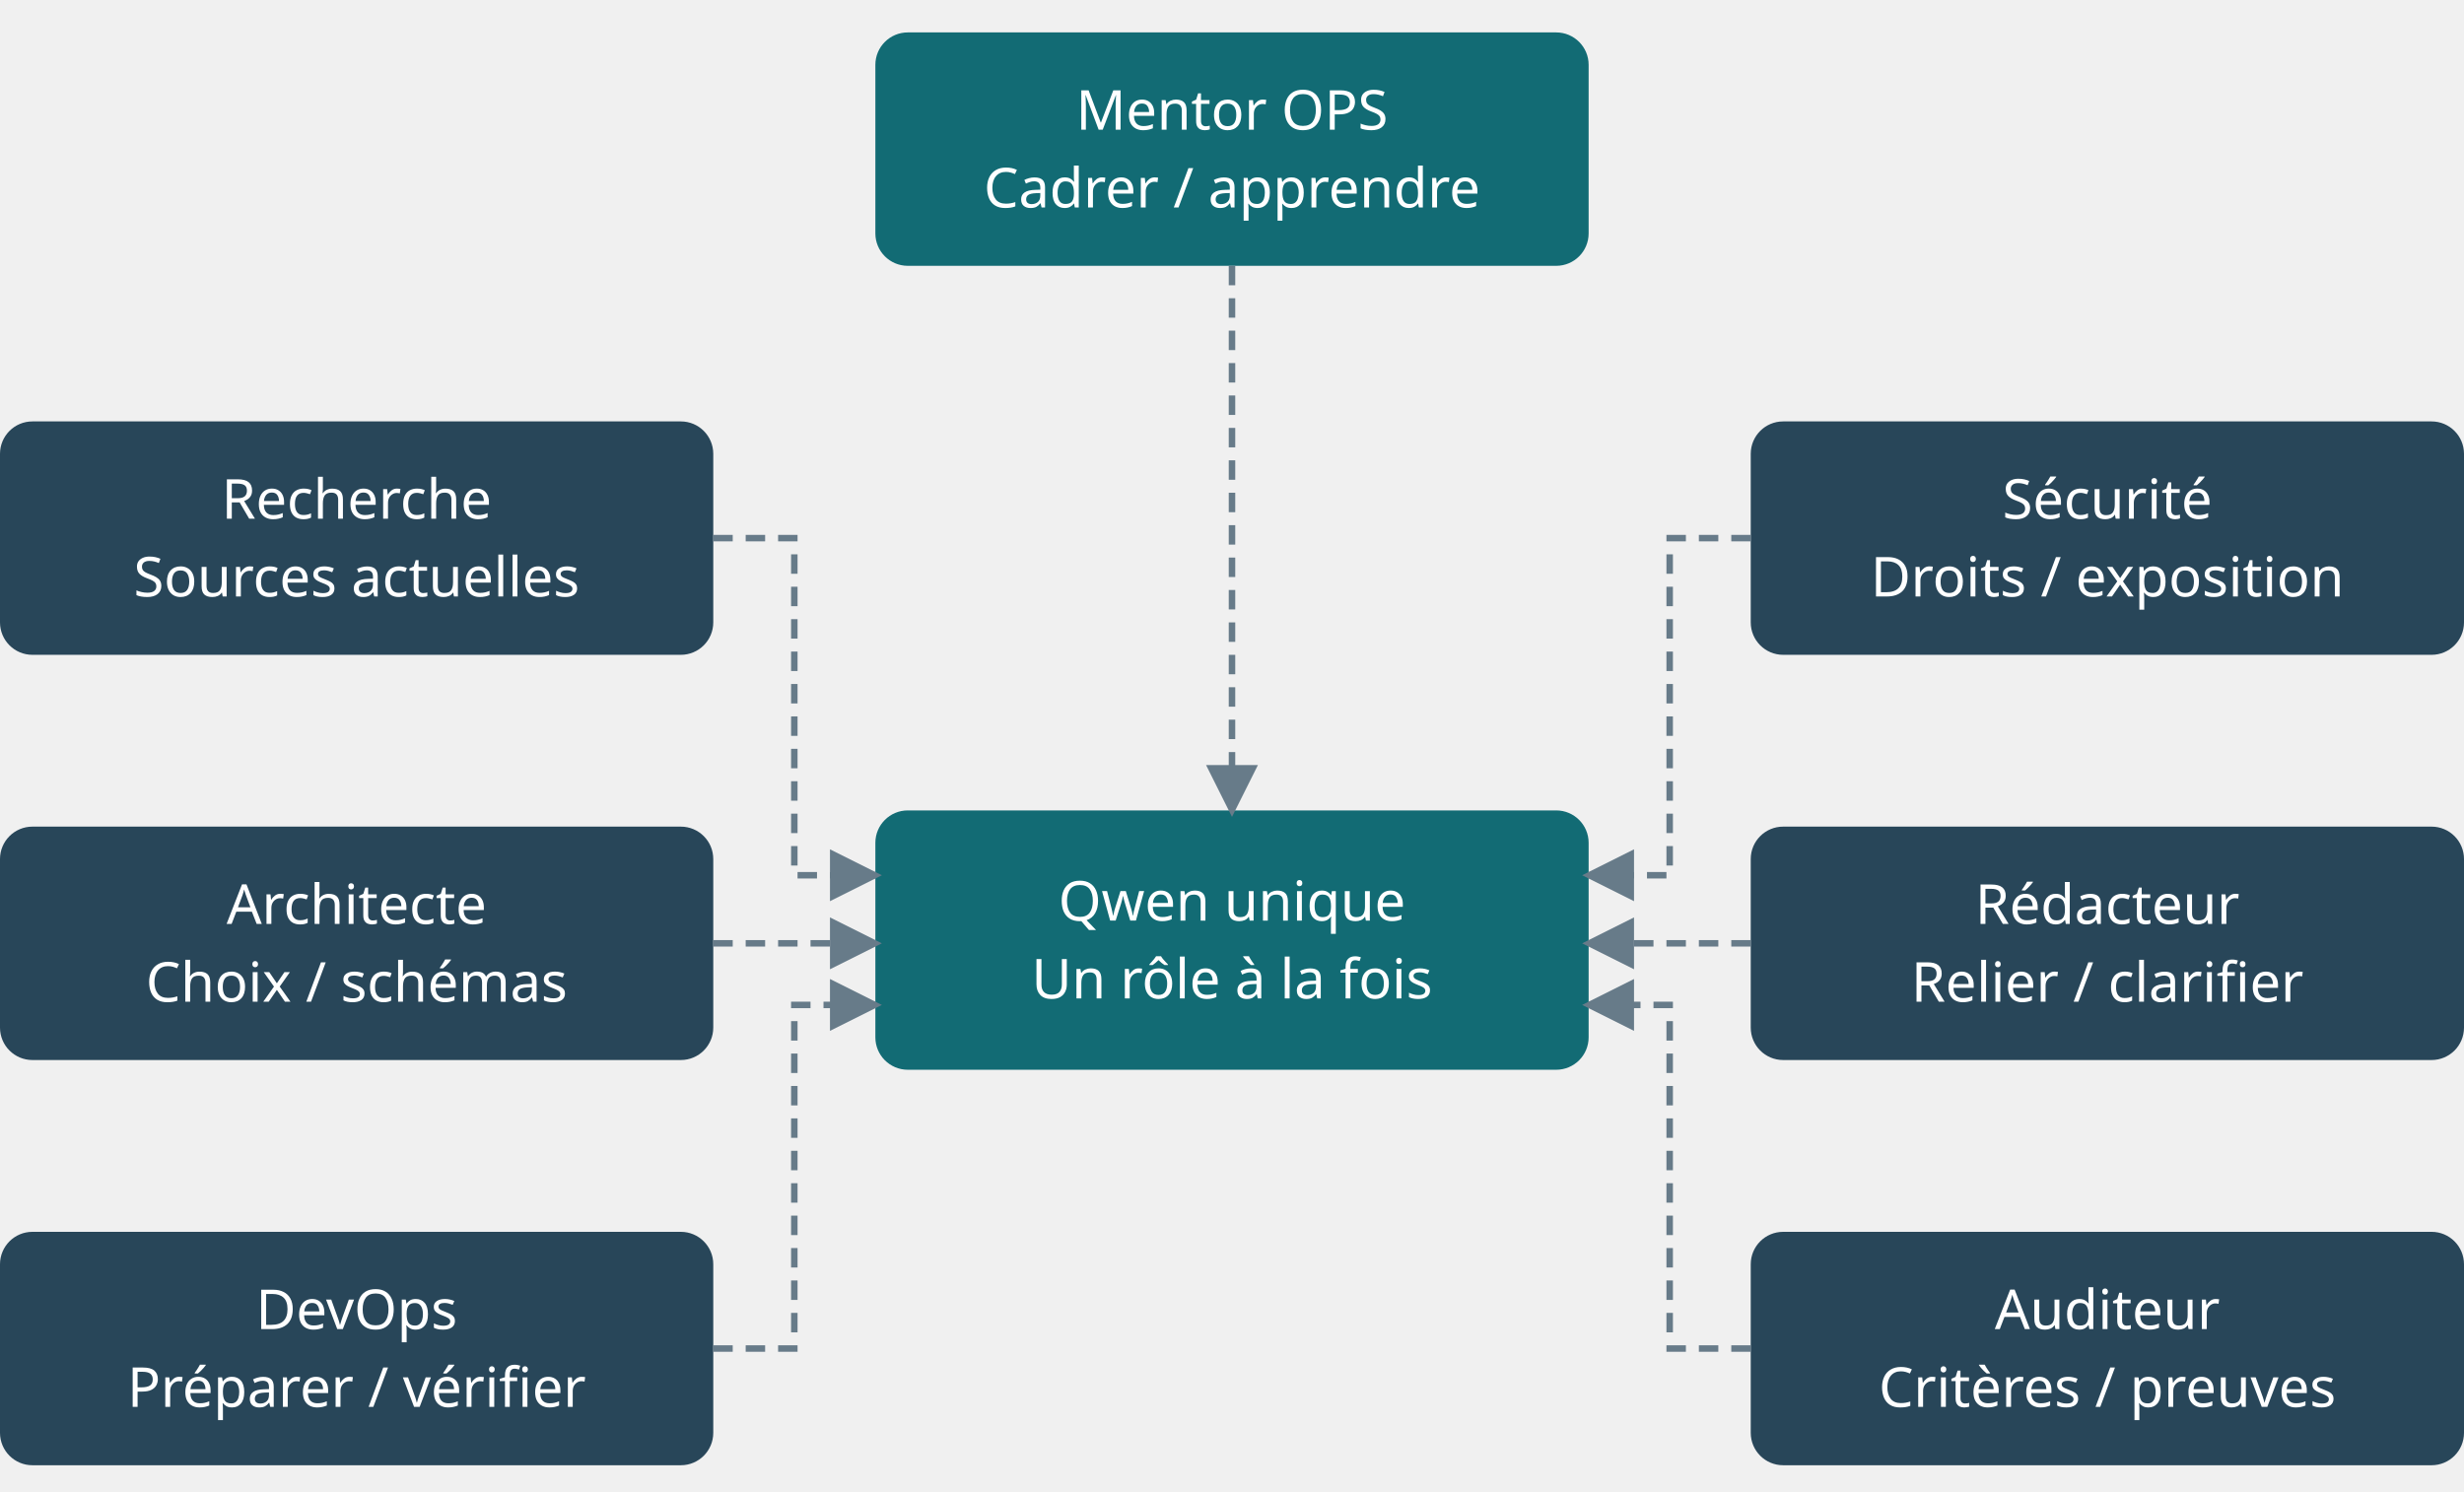
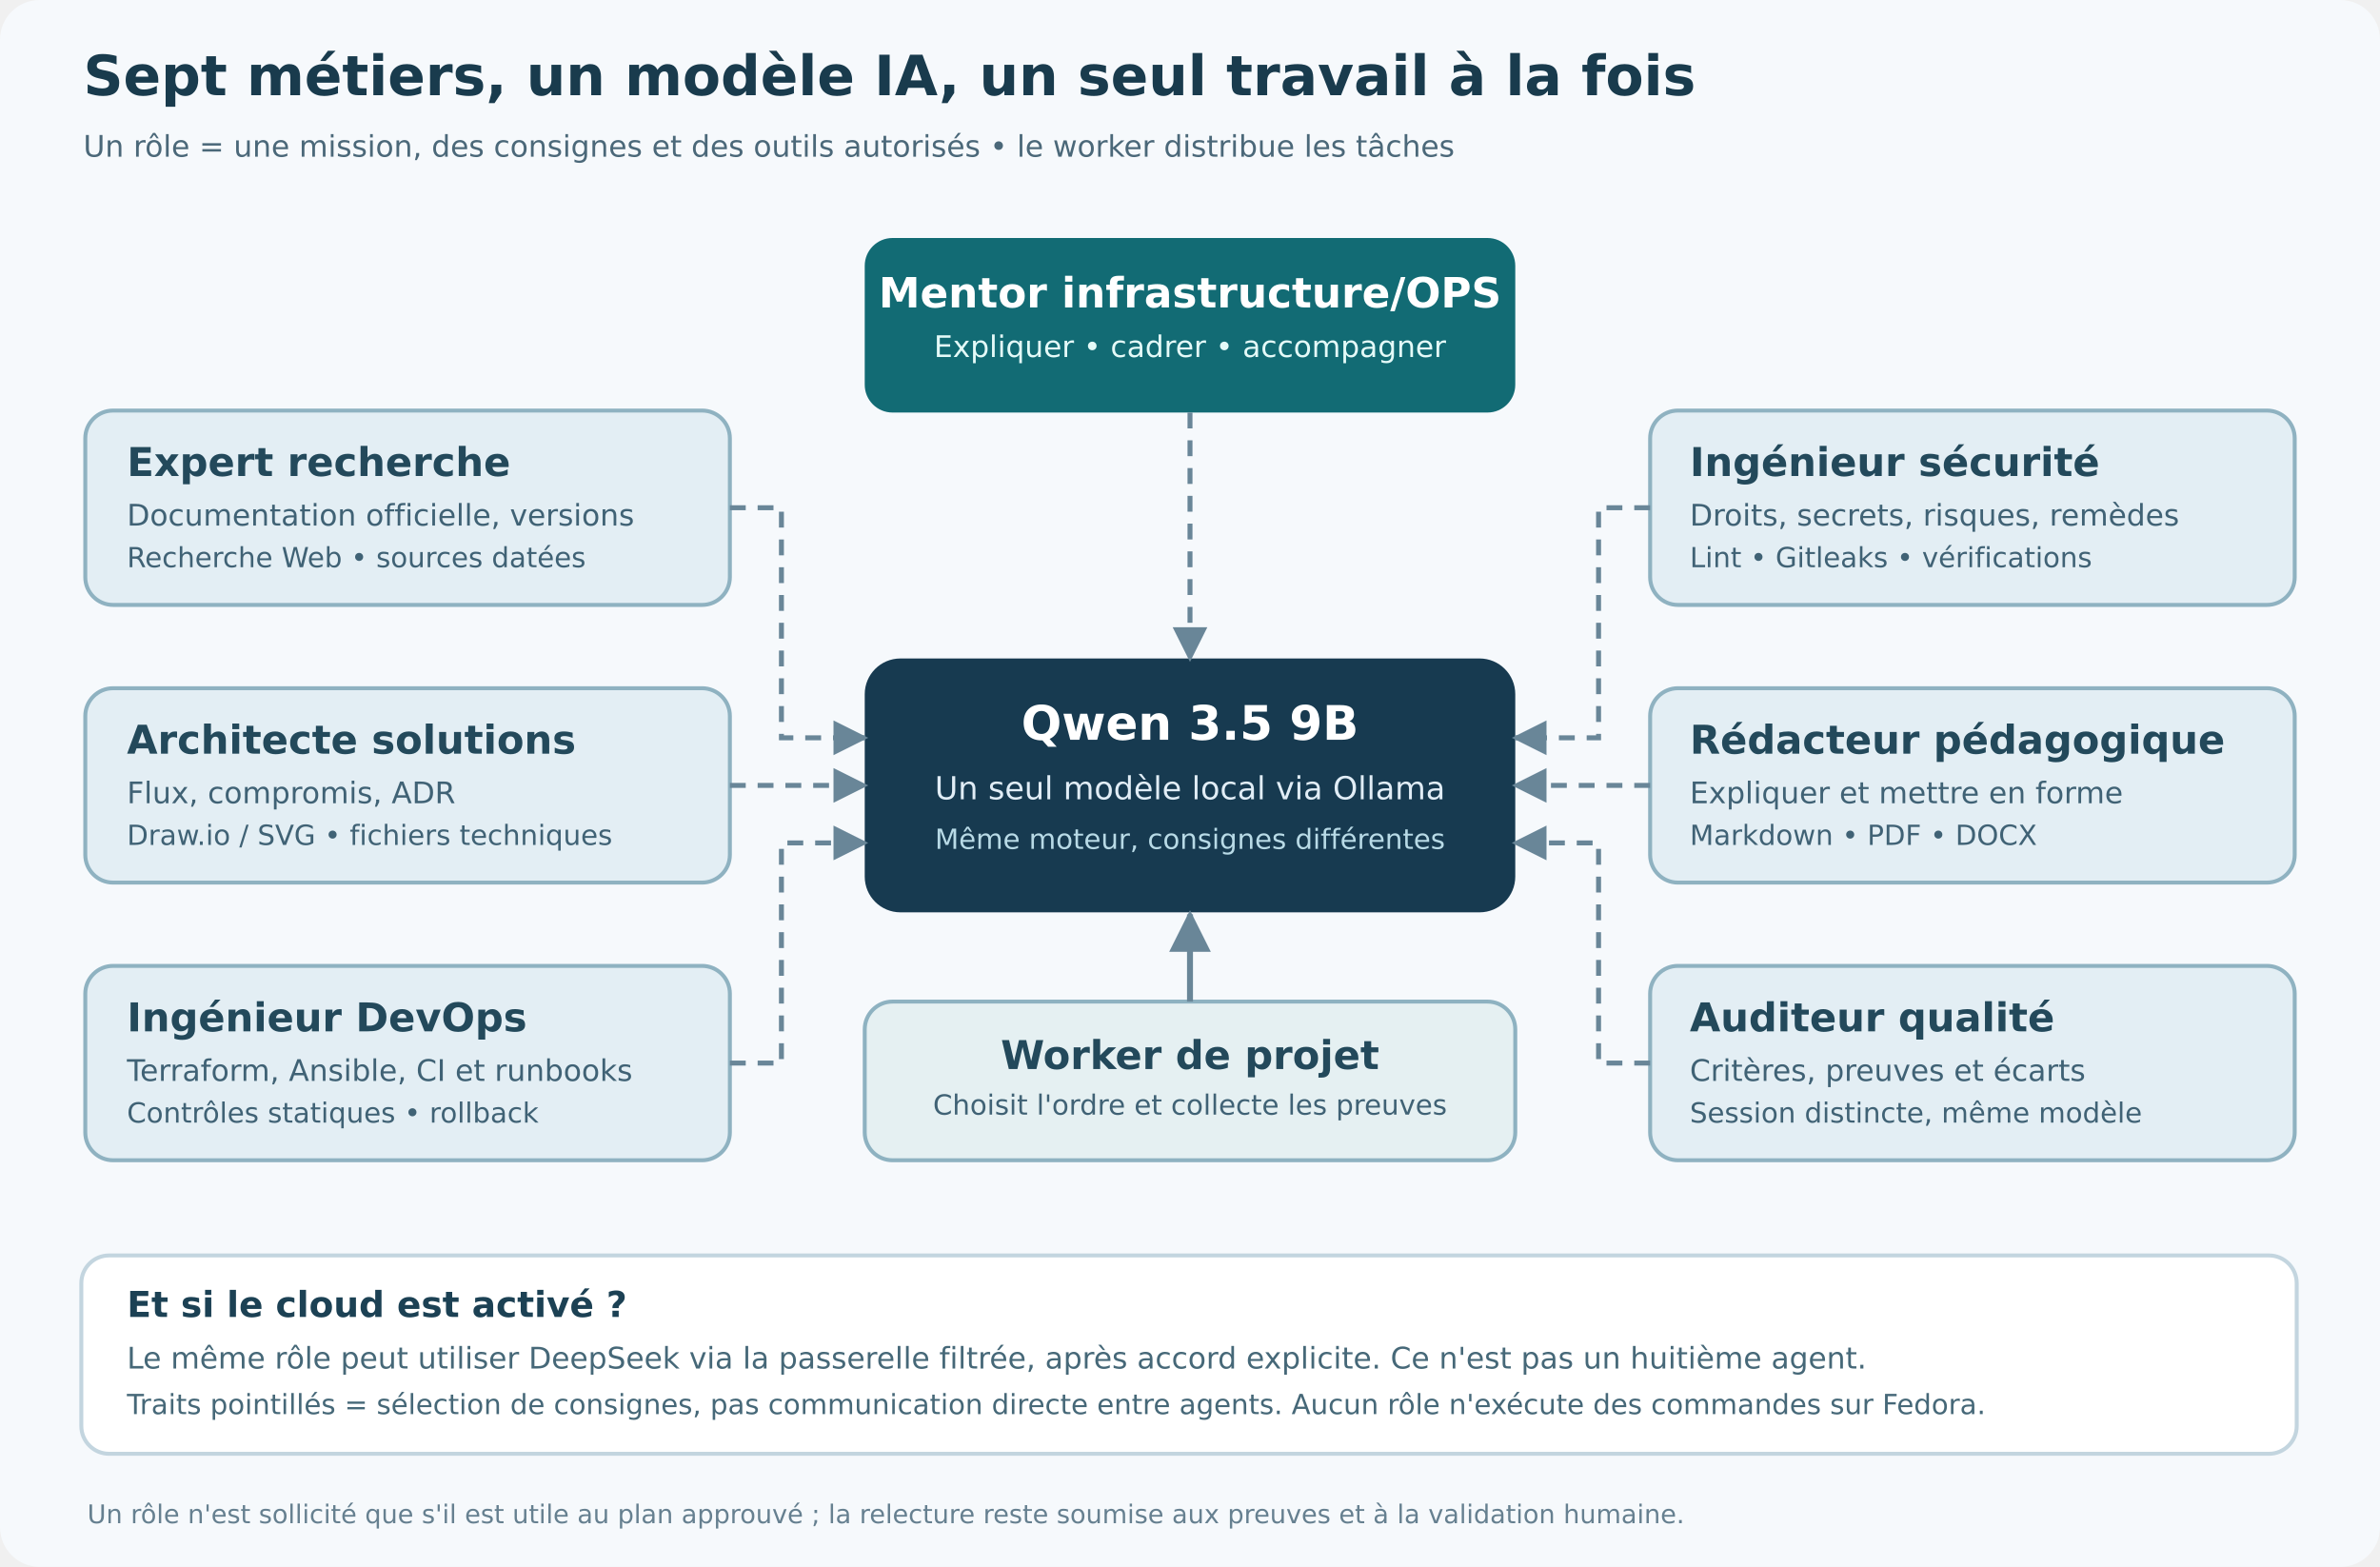
- <svg xmlns="http://www.w3.org/2000/svg" viewBox="0 0 760 460" role="img" aria-label="atelier-roles">
+ <svg xmlns="http://www.w3.org/2000/svg" viewBox="0 0 1200 790" role="img" aria-labelledby="title desc">
  <defs>
-     <marker id="arrow" markerWidth="8" markerHeight="8" refX="7" refY="4" orient="auto">
-       <path d="M0,0 L8,4 L0,8 Z" fill="#677b89" />
+     <marker id="arr" viewBox="0 0 10 10" refX="9" refY="5" markerWidth="7" markerHeight="7" orient="auto">
+       <path d="M0 0L10 5L0 10Z" fill="#698698" />
    </marker>
  </defs>
-   <rect x="270" y="10" width="220" height="72" rx="10" fill="#126b74" />
-   <text x="380.0" y="40.0" text-anchor="middle" fill="white" font-family="sans-serif" font-size="17">Mentor OPS</text>
-   <text x="380.0" y="64.0" text-anchor="middle" fill="white" font-family="sans-serif" font-size="17">Cadrer / apprendre</text>
-   <rect x="0" y="130" width="220" height="72" rx="10" fill="#284659" />
-   <text x="110.0" y="160.0" text-anchor="middle" fill="white" font-family="sans-serif" font-size="17">Recherche</text>
-   <text x="110.0" y="184.0" text-anchor="middle" fill="white" font-family="sans-serif" font-size="17">Sources actuelles</text>
-   <rect x="0" y="255" width="220" height="72" rx="10" fill="#284659" />
-   <text x="110.0" y="285.0" text-anchor="middle" fill="white" font-family="sans-serif" font-size="17">Architecte</text>
-   <text x="110.0" y="309.0" text-anchor="middle" fill="white" font-family="sans-serif" font-size="17">Choix / schémas</text>
-   <rect x="0" y="380" width="220" height="72" rx="10" fill="#284659" />
-   <text x="110.0" y="410.0" text-anchor="middle" fill="white" font-family="sans-serif" font-size="17">DevOps</text>
-   <text x="110.0" y="434.0" text-anchor="middle" fill="white" font-family="sans-serif" font-size="17">Préparer / vérifier</text>
-   <rect x="270" y="250" width="220" height="80" rx="10" fill="#126b74" />
-   <text x="380.0" y="284.0" text-anchor="middle" fill="white" font-family="sans-serif" font-size="17">Qwen unique</text>
-   <text x="380.0" y="308.0" text-anchor="middle" fill="white" font-family="sans-serif" font-size="17">Un rôle à la fois</text>
-   <rect x="540" y="130" width="220" height="72" rx="10" fill="#284659" />
-   <text x="650.0" y="160.0" text-anchor="middle" fill="white" font-family="sans-serif" font-size="17">Sécurité</text>
-   <text x="650.0" y="184.0" text-anchor="middle" fill="white" font-family="sans-serif" font-size="17">Droits / exposition</text>
-   <rect x="540" y="255" width="220" height="72" rx="10" fill="#284659" />
-   <text x="650.0" y="285.0" text-anchor="middle" fill="white" font-family="sans-serif" font-size="17">Rédacteur</text>
-   <text x="650.0" y="309.0" text-anchor="middle" fill="white" font-family="sans-serif" font-size="17">Relier / clarifier</text>
-   <rect x="540" y="380" width="220" height="72" rx="10" fill="#284659" />
-   <text x="650.0" y="410.0" text-anchor="middle" fill="white" font-family="sans-serif" font-size="17">Auditeur</text>
-   <text x="650.0" y="434.0" text-anchor="middle" fill="white" font-family="sans-serif" font-size="17">Critères / preuves</text>
-   <path d="M380,82 L380,250" fill="none" stroke="#677b89" stroke-width="2" marker-end="url(#arrow)" stroke-dasharray="6 4" />
-   <path d="M220,166 L245,166 L245,270 L270,270" fill="none" stroke="#677b89" stroke-width="2" marker-end="url(#arrow)" stroke-dasharray="6 4" />
-   <path d="M220,291 L270,291" fill="none" stroke="#677b89" stroke-width="2" marker-end="url(#arrow)" stroke-dasharray="6 4" />
-   <path d="M220,416 L245,416 L245,310 L270,310" fill="none" stroke="#677b89" stroke-width="2" marker-end="url(#arrow)" stroke-dasharray="6 4" />
-   <path d="M540,166 L515,166 L515,270 L490,270" fill="none" stroke="#677b89" stroke-width="2" marker-end="url(#arrow)" stroke-dasharray="6 4" />
-   <path d="M540,291 L490,291" fill="none" stroke="#677b89" stroke-width="2" marker-end="url(#arrow)" stroke-dasharray="6 4" />
-   <path d="M540,416 L515,416 L515,310 L490,310" fill="none" stroke="#677b89" stroke-width="2" marker-end="url(#arrow)" stroke-dasharray="6 4" />
+   <rect x="0" y="0" width="1200" height="790" rx="20" fill="#f6f9fc" />
+   <text x="42" y="48" fill="#193b4d" font-family="DejaVu Sans,Arial,sans-serif" font-size="28" font-weight="700">Sept métiers, un modèle IA, un seul travail à la fois</text>
+   <text x="42" y="79" fill="#4b6879" font-family="DejaVu Sans,Arial,sans-serif" font-size="15">Un rôle = une mission, des consignes et des outils autorisés • le worker distribue les tâches</text>
+   <g font-family="DejaVu Sans,Arial,sans-serif">
+     <rect x="43" y="207" width="325" height="98" rx="14" fill="#e3eef4" stroke="#8fb2c1" stroke-width="2" />
+     <text x="64" y="240" fill="#23495b" font-size="20" font-weight="700">Expert recherche</text>
+     <text x="64" y="265" fill="#406275" font-size="15">Documentation officielle, versions</text>
+     <text x="64" y="286" fill="#406275" font-size="14">Recherche Web • sources datées</text>
+     <rect x="43" y="347" width="325" height="98" rx="14" fill="#e3eef4" stroke="#8fb2c1" stroke-width="2" />
+     <text x="64" y="380" fill="#23495b" font-size="20" font-weight="700">Architecte solutions</text>
+     <text x="64" y="405" fill="#406275" font-size="15">Flux, compromis, ADR</text>
+     <text x="64" y="426" fill="#406275" font-size="14">Draw.io / SVG • fichiers techniques</text>
+     <rect x="43" y="487" width="325" height="98" rx="14" fill="#e3eef4" stroke="#8fb2c1" stroke-width="2" />
+     <text x="64" y="520" fill="#23495b" font-size="20" font-weight="700">Ingénieur DevOps</text>
+     <text x="64" y="545" fill="#406275" font-size="15">Terraform, Ansible, CI et runbooks</text>
+     <text x="64" y="566" fill="#406275" font-size="14">Contrôles statiques • rollback</text>
+     <rect x="832" y="207" width="325" height="98" rx="14" fill="#e3eef4" stroke="#8fb2c1" stroke-width="2" />
+     <text x="852" y="240" fill="#23495b" font-size="20" font-weight="700">Ingénieur sécurité</text>
+     <text x="852" y="265" fill="#406275" font-size="15">Droits, secrets, risques, remèdes</text>
+     <text x="852" y="286" fill="#406275" font-size="14">Lint • Gitleaks • vérifications</text>
+     <rect x="832" y="347" width="325" height="98" rx="14" fill="#e3eef4" stroke="#8fb2c1" stroke-width="2" />
+     <text x="852" y="380" fill="#23495b" font-size="20" font-weight="700">Rédacteur pédagogique</text>
+     <text x="852" y="405" fill="#406275" font-size="15">Expliquer et mettre en forme</text>
+     <text x="852" y="426" fill="#406275" font-size="14">Markdown • PDF • DOCX</text>
+     <rect x="832" y="487" width="325" height="98" rx="14" fill="#e3eef4" stroke="#8fb2c1" stroke-width="2" />
+     <text x="852" y="520" fill="#23495b" font-size="20" font-weight="700">Auditeur qualité</text>
+     <text x="852" y="545" fill="#406275" font-size="15">Critères, preuves et écarts</text>
+     <text x="852" y="566" fill="#406275" font-size="14">Session distincte, même modèle</text>
+     <rect x="436" y="120" width="328" height="88" rx="14" fill="#126b74" />
+     <text x="600" y="155" text-anchor="middle" fill="#fff" font-size="21" font-weight="700">Mentor infrastructure/OPS</text>
+     <text x="600" y="180" text-anchor="middle" fill="#e4faf8" font-size="15">Expliquer • cadrer • accompagner</text>
+     <rect x="436" y="332" width="328" height="128" rx="18" fill="#173a50" />
+     <text x="600" y="373" text-anchor="middle" fill="#fff" font-size="24" font-weight="700">Qwen 3.5 9B</text>
+     <text x="600" y="403" text-anchor="middle" fill="#e1edf6" font-size="16">Un seul modèle local via Ollama</text>
+     <text x="600" y="428" text-anchor="middle" fill="#b8dae6" font-size="14">Même moteur, consignes différentes</text>
+     <rect x="436" y="505" width="328" height="80" rx="14" fill="#e5f0f2" stroke="#8eb2c1" stroke-width="2" />
+     <text x="600" y="539" text-anchor="middle" fill="#23495b" font-size="20" font-weight="700">Worker de projet</text>
+     <text x="600" y="562" text-anchor="middle" fill="#406275" font-size="14">Choisit l'ordre et collecte les preuves</text>
+   </g>
+   <g fill="none" stroke="#698698" stroke-width="2.5" stroke-dasharray="8 6">
+     <path d="M600 208V332" marker-end="url(#arr)" />
+     <path d="M368 256H394V372H436" marker-end="url(#arr)" />
+     <path d="M368 396H436" marker-end="url(#arr)" />
+     <path d="M368 536H394V425H436" marker-end="url(#arr)" />
+     <path d="M832 256H806V372H764" marker-end="url(#arr)" />
+     <path d="M832 396H764" marker-end="url(#arr)" />
+     <path d="M832 536H806V425H764" marker-end="url(#arr)" />
+   </g>
+   <path d="M600 505V461" stroke="#698698" stroke-width="3" fill="none" marker-end="url(#arr)" />
+   <rect x="41" y="633" width="1117" height="100" rx="14" fill="#fff" stroke="#c3d5df" stroke-width="2" />
+   <text x="64" y="664" font-family="DejaVu Sans,Arial,sans-serif" font-size="18" font-weight="700" fill="#1c4154">Et si le cloud est activé ?</text>
+   <text x="64" y="690" font-family="DejaVu Sans,Arial,sans-serif" font-size="15" fill="#466878">Le même rôle peut utiliser DeepSeek via la passerelle filtrée, après accord explicite. Ce n'est pas un huitième agent.</text>
+   <text x="64" y="713" font-family="DejaVu Sans,Arial,sans-serif" font-size="14" fill="#466878">Traits pointillés = sélection de consignes, pas communication directe entre agents. Aucun rôle n'exécute des commandes sur Fedora.</text>
+   <text x="44" y="768" font-family="DejaVu Sans,Arial,sans-serif" font-size="13" fill="#668090">Un rôle n'est sollicité que s'il est utile au plan approuvé ; la relecture reste soumise aux preuves et à la validation humaine.</text>
</svg>
